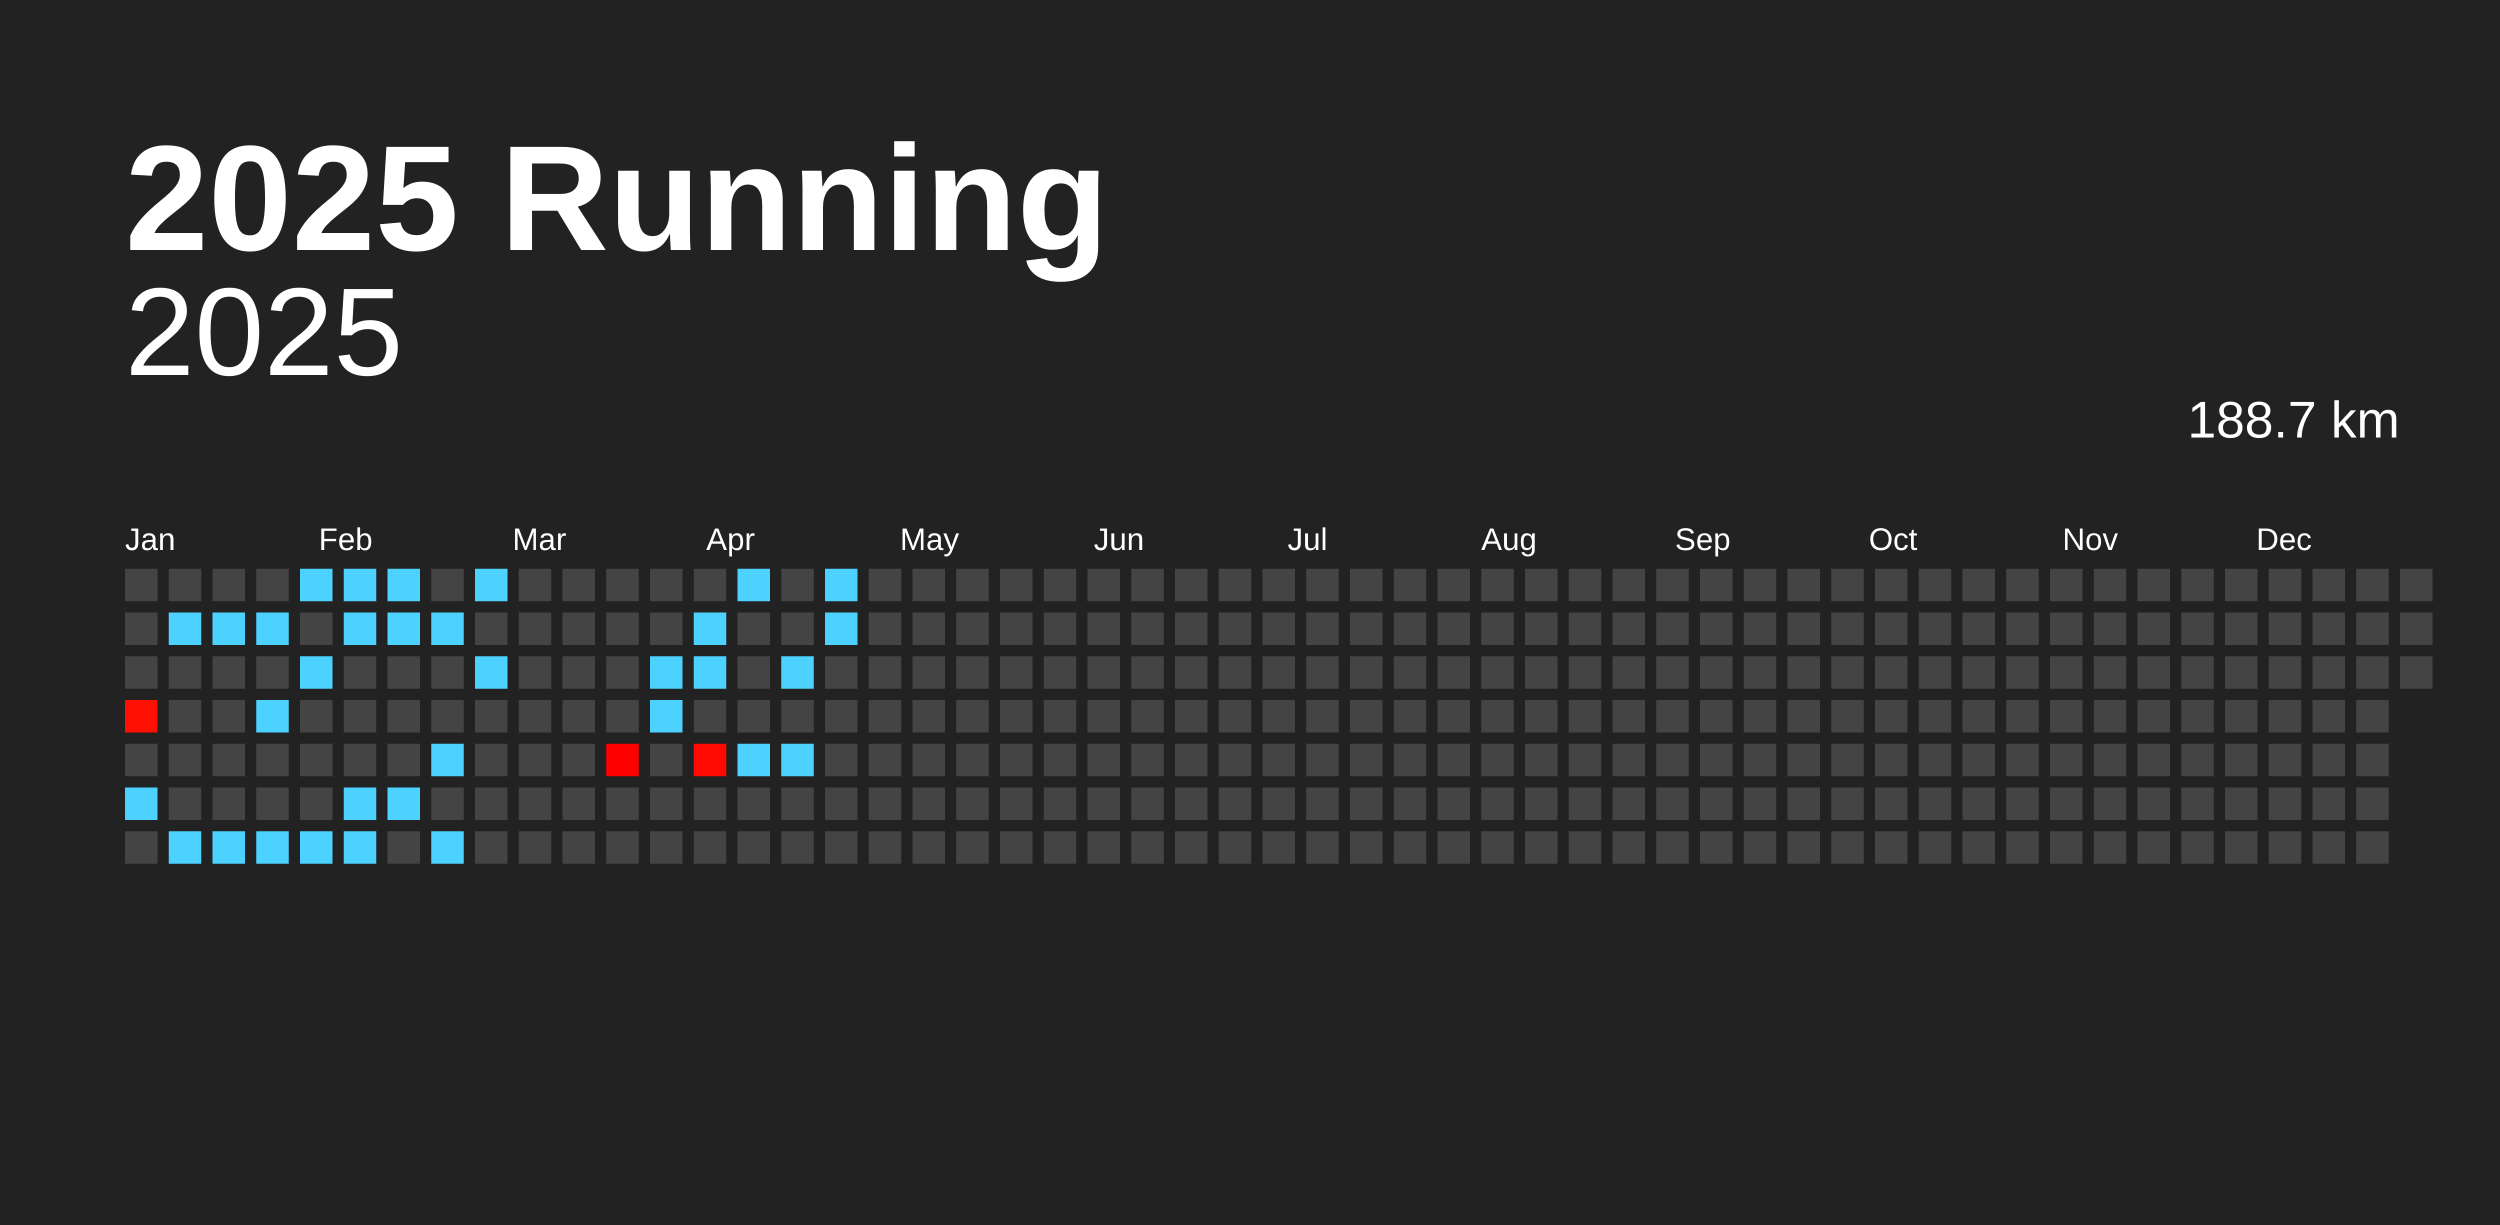
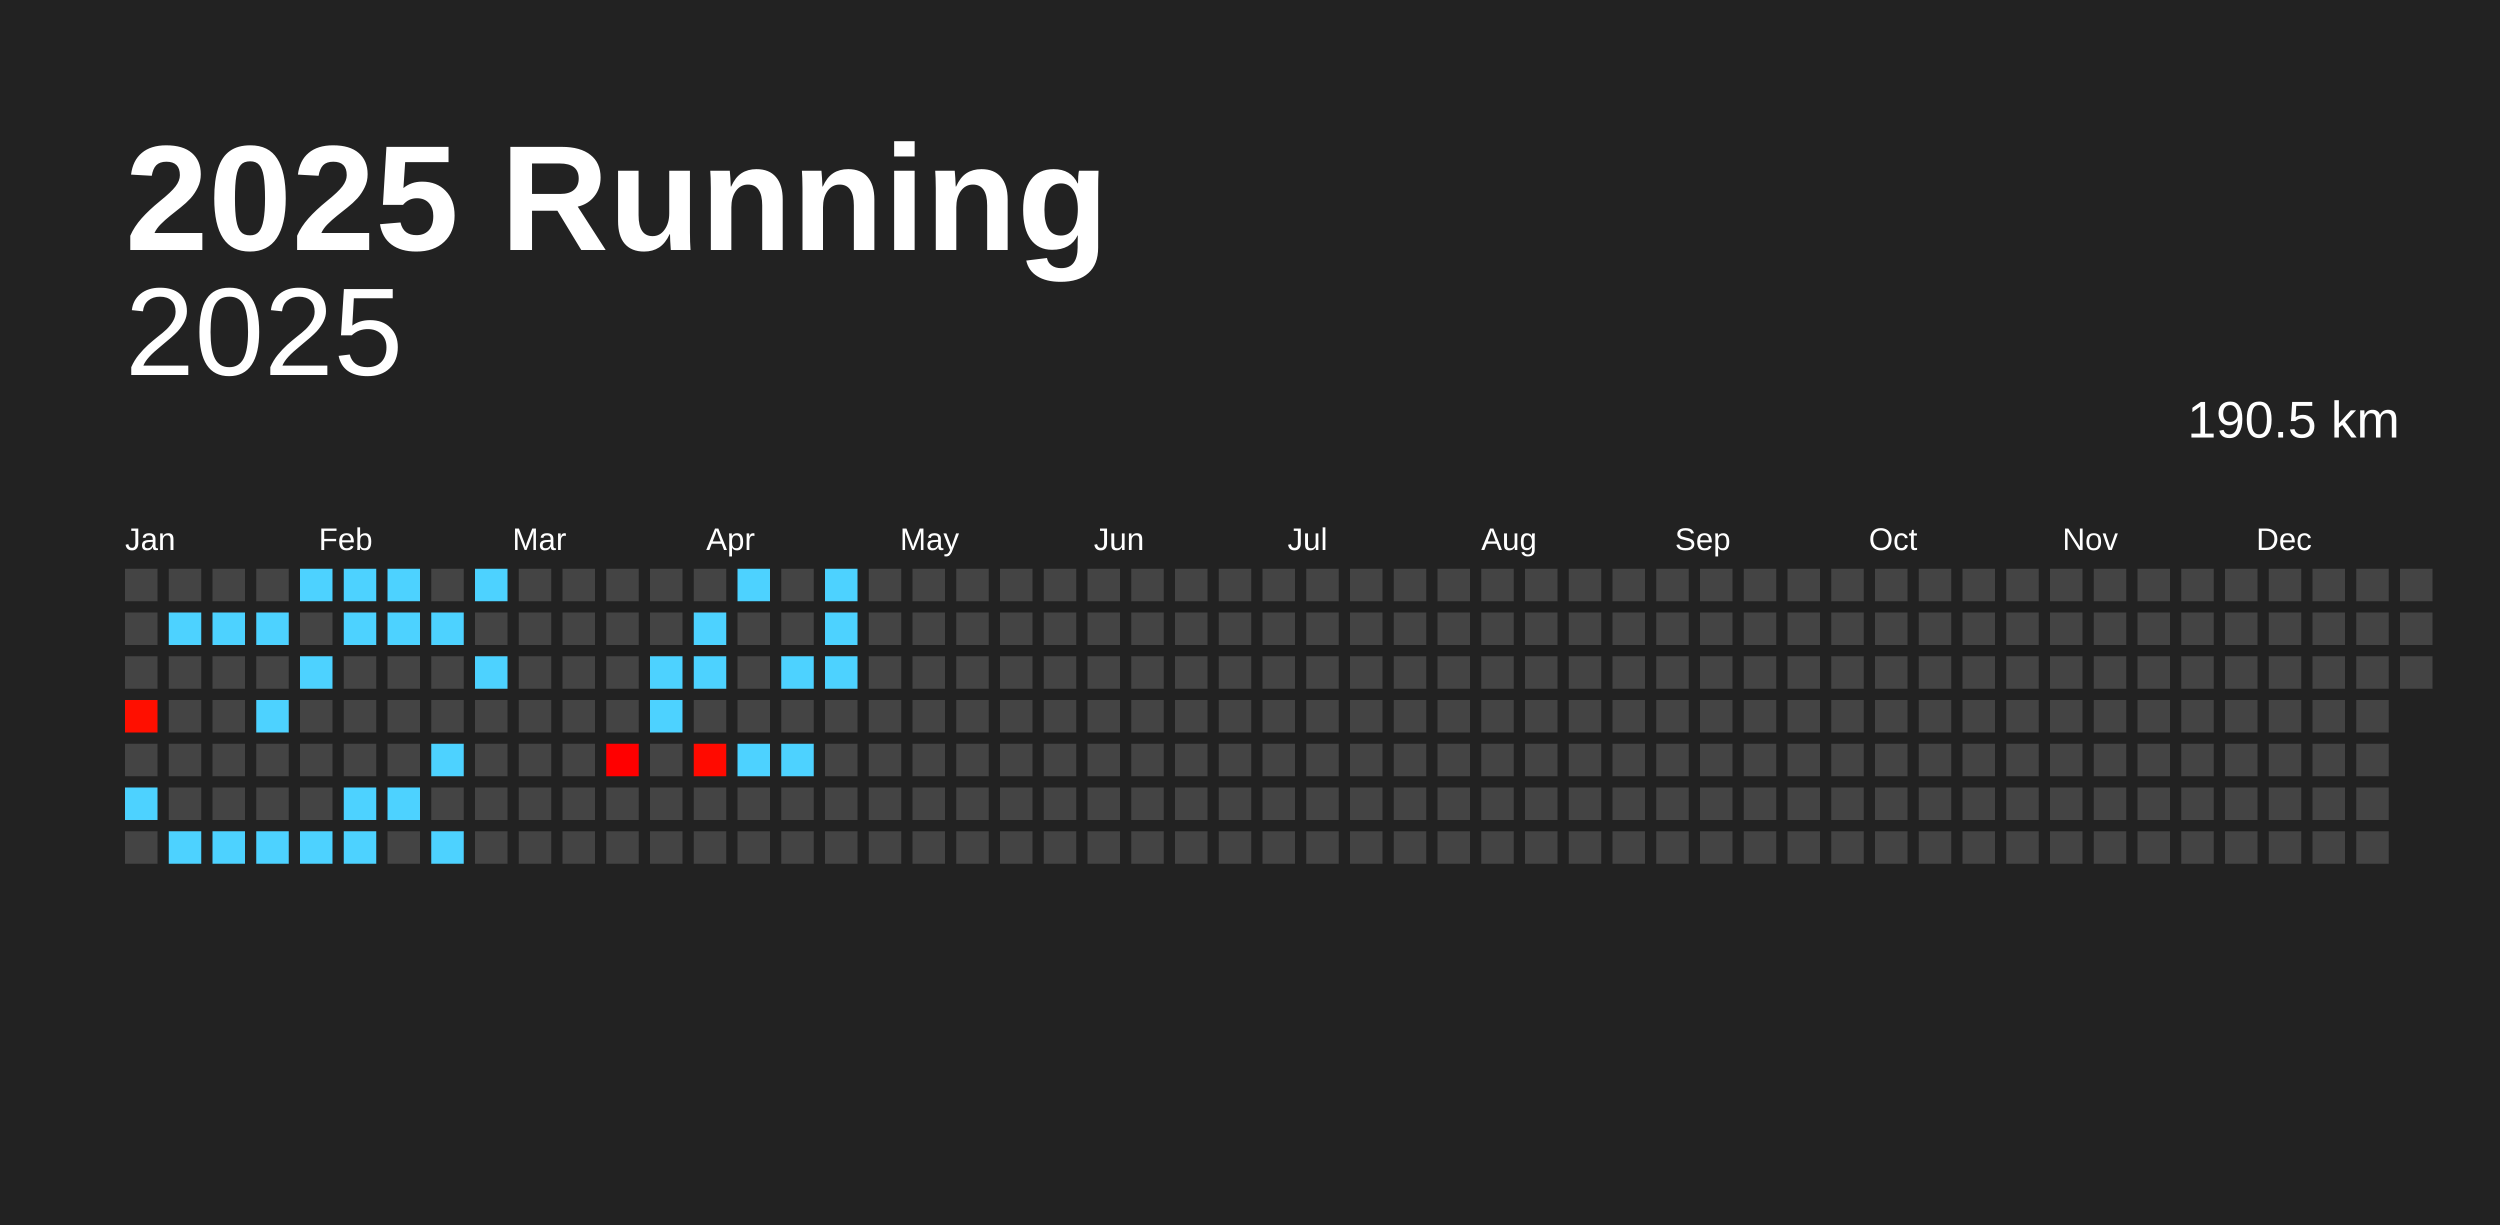
<svg xmlns="http://www.w3.org/2000/svg" baseProfile="full" height="98mm" version="1.1" viewBox="0,0,200,98" width="200mm">
  <defs />
  <rect fill="#222222" height="98" width="200" x="0" y="0" />
  <text fill="#FFFFFF" style="font-size:12px; font-family:Arial; font-weight:bold;" x="10" y="20">2025 Running</text>
  <text alignment-baseline="hanging" fill="#FFFFFF" style="font-size:10.0px; font-family:Arial;" x="10" y="30">2025</text>
-   <text alignment-baseline="hanging" fill="#FFFFFF" style="font-size:4.125px; font-family:Arial;" x="175" y="35">188.7 km</text>
+   <text alignment-baseline="hanging" fill="#FFFFFF" style="font-size:4.125px; font-family:Arial;" x="175" y="35">190.5 km</text>
  <text fill="#FFFFFF" style="font-size:2.5px; font-family:Arial" x="10.0" y="44">Jan</text>
  <text fill="#FFFFFF" style="font-size:2.5px; font-family:Arial" x="25.5" y="44">Feb</text>
  <text fill="#FFFFFF" style="font-size:2.5px; font-family:Arial" x="41.0" y="44">Mar</text>
  <text fill="#FFFFFF" style="font-size:2.5px; font-family:Arial" x="56.5" y="44">Apr</text>
  <text fill="#FFFFFF" style="font-size:2.5px; font-family:Arial" x="72.0" y="44">May</text>
  <text fill="#FFFFFF" style="font-size:2.5px; font-family:Arial" x="87.5" y="44">Jun</text>
  <text fill="#FFFFFF" style="font-size:2.5px; font-family:Arial" x="103.0" y="44">Jul</text>
  <text fill="#FFFFFF" style="font-size:2.5px; font-family:Arial" x="118.5" y="44">Aug</text>
  <text fill="#FFFFFF" style="font-size:2.5px; font-family:Arial" x="134.0" y="44">Sep</text>
  <text fill="#FFFFFF" style="font-size:2.5px; font-family:Arial" x="149.5" y="44">Oct</text>
  <text fill="#FFFFFF" style="font-size:2.5px; font-family:Arial" x="165.0" y="44">Nov</text>
  <text fill="#FFFFFF" style="font-size:2.5px; font-family:Arial" x="180.5" y="44">Dec</text>
  <rect fill="#444444" height="2.6" width="2.6" x="10.0" y="45.5" />
  <rect fill="#444444" height="2.6" width="2.6" x="10.0" y="49.0" />
  <rect fill="#444444" height="2.6" width="2.6" x="10.0" y="52.5" />
  <rect fill="#ff0f00" height="2.6" width="2.6" x="10.0" y="56.0" />
  <rect fill="#444444" height="2.6" width="2.6" x="10.0" y="59.5" />
  <rect fill="#4dd2ff" height="2.6" width="2.6" x="10.0" y="63.0" />
  <rect fill="#444444" height="2.6" width="2.6" x="10.0" y="66.5" />
  <rect fill="#444444" height="2.6" width="2.6" x="13.5" y="45.5" />
  <rect fill="#4dd2ff" height="2.6" width="2.6" x="13.5" y="49.0" />
  <rect fill="#444444" height="2.6" width="2.6" x="13.5" y="52.5" />
  <rect fill="#444444" height="2.6" width="2.6" x="13.5" y="56.0" />
  <rect fill="#444444" height="2.6" width="2.6" x="13.5" y="59.5" />
  <rect fill="#444444" height="2.6" width="2.6" x="13.5" y="63.0" />
  <rect fill="#4dd2ff" height="2.6" width="2.6" x="13.5" y="66.5" />
  <rect fill="#444444" height="2.6" width="2.6" x="17.0" y="45.5" />
  <rect fill="#4dd2ff" height="2.6" width="2.6" x="17.0" y="49.0" />
  <rect fill="#444444" height="2.6" width="2.6" x="17.0" y="52.5" />
  <rect fill="#444444" height="2.6" width="2.6" x="17.0" y="56.0" />
  <rect fill="#444444" height="2.6" width="2.6" x="17.0" y="59.5" />
  <rect fill="#444444" height="2.6" width="2.6" x="17.0" y="63.0" />
  <rect fill="#4dd2ff" height="2.6" width="2.6" x="17.0" y="66.5" />
  <rect fill="#444444" height="2.6" width="2.6" x="20.5" y="45.5" />
  <rect fill="#4dd2ff" height="2.6" width="2.6" x="20.5" y="49.0" />
  <rect fill="#444444" height="2.6" width="2.6" x="20.5" y="52.5" />
  <rect fill="#4dd2ff" height="2.6" width="2.6" x="20.5" y="56.0" />
  <rect fill="#444444" height="2.6" width="2.6" x="20.5" y="59.5" />
  <rect fill="#444444" height="2.6" width="2.6" x="20.5" y="63.0" />
  <rect fill="#4dd2ff" height="2.6" width="2.6" x="20.5" y="66.5" />
  <rect fill="#4dd2ff" height="2.6" width="2.6" x="24.0" y="45.5" />
  <rect fill="#444444" height="2.6" width="2.6" x="24.0" y="49.0" />
  <rect fill="#4dd2ff" height="2.6" width="2.6" x="24.0" y="52.5" />
  <rect fill="#444444" height="2.6" width="2.6" x="24.0" y="56.0" />
  <rect fill="#444444" height="2.6" width="2.6" x="24.0" y="59.5" />
  <rect fill="#444444" height="2.6" width="2.6" x="24.0" y="63.0" />
  <rect fill="#4dd2ff" height="2.6" width="2.6" x="24.0" y="66.5" />
  <rect fill="#4dd2ff" height="2.6" width="2.6" x="27.5" y="45.5" />
  <rect fill="#4dd2ff" height="2.6" width="2.6" x="27.5" y="49.0" />
  <rect fill="#444444" height="2.6" width="2.6" x="27.5" y="52.5" />
  <rect fill="#444444" height="2.6" width="2.6" x="27.5" y="56.0" />
  <rect fill="#444444" height="2.6" width="2.6" x="27.5" y="59.5" />
  <rect fill="#4dd2ff" height="2.6" width="2.6" x="27.5" y="63.0" />
  <rect fill="#4dd2ff" height="2.6" width="2.6" x="27.5" y="66.5" />
  <rect fill="#4dd2ff" height="2.6" width="2.6" x="31.0" y="45.5" />
  <rect fill="#4dd2ff" height="2.6" width="2.6" x="31.0" y="49.0" />
  <rect fill="#444444" height="2.6" width="2.6" x="31.0" y="52.5" />
  <rect fill="#444444" height="2.6" width="2.6" x="31.0" y="56.0" />
  <rect fill="#444444" height="2.6" width="2.6" x="31.0" y="59.5" />
  <rect fill="#4dd2ff" height="2.6" width="2.6" x="31.0" y="63.0" />
  <rect fill="#444444" height="2.6" width="2.6" x="31.0" y="66.5" />
  <rect fill="#444444" height="2.6" width="2.6" x="34.5" y="45.5" />
  <rect fill="#4dd2ff" height="2.6" width="2.6" x="34.5" y="49.0" />
  <rect fill="#444444" height="2.6" width="2.6" x="34.5" y="52.5" />
  <rect fill="#444444" height="2.6" width="2.6" x="34.5" y="56.0" />
  <rect fill="#4dd2ff" height="2.6" width="2.6" x="34.5" y="59.5" />
  <rect fill="#444444" height="2.6" width="2.6" x="34.5" y="63.0" />
  <rect fill="#4dd2ff" height="2.6" width="2.6" x="34.5" y="66.5" />
  <rect fill="#4dd2ff" height="2.6" width="2.6" x="38.0" y="45.5" />
  <rect fill="#444444" height="2.6" width="2.6" x="38.0" y="49.0" />
  <rect fill="#4dd2ff" height="2.6" width="2.6" x="38.0" y="52.5" />
  <rect fill="#444444" height="2.6" width="2.6" x="38.0" y="56.0" />
  <rect fill="#444444" height="2.6" width="2.6" x="38.0" y="59.5" />
  <rect fill="#444444" height="2.6" width="2.6" x="38.0" y="63.0" />
  <rect fill="#444444" height="2.6" width="2.6" x="38.0" y="66.5" />
  <rect fill="#444444" height="2.6" width="2.6" x="41.5" y="45.5" />
  <rect fill="#444444" height="2.6" width="2.6" x="41.5" y="49.0" />
  <rect fill="#444444" height="2.6" width="2.6" x="41.5" y="52.5" />
  <rect fill="#444444" height="2.6" width="2.6" x="41.5" y="56.0" />
  <rect fill="#444444" height="2.6" width="2.6" x="41.5" y="59.5" />
  <rect fill="#444444" height="2.6" width="2.6" x="41.5" y="63.0" />
  <rect fill="#444444" height="2.6" width="2.6" x="41.5" y="66.5" />
  <rect fill="#444444" height="2.6" width="2.6" x="45.0" y="45.5" />
  <rect fill="#444444" height="2.6" width="2.6" x="45.0" y="49.0" />
  <rect fill="#444444" height="2.6" width="2.6" x="45.0" y="52.5" />
  <rect fill="#444444" height="2.6" width="2.6" x="45.0" y="56.0" />
  <rect fill="#444444" height="2.6" width="2.6" x="45.0" y="59.5" />
  <rect fill="#444444" height="2.6" width="2.6" x="45.0" y="63.0" />
  <rect fill="#444444" height="2.6" width="2.6" x="45.0" y="66.5" />
  <rect fill="#444444" height="2.6" width="2.6" x="48.5" y="45.5" />
  <rect fill="#444444" height="2.6" width="2.6" x="48.5" y="49.0" />
  <rect fill="#444444" height="2.6" width="2.6" x="48.5" y="52.5" />
  <rect fill="#444444" height="2.6" width="2.6" x="48.5" y="56.0" />
  <rect fill="#ff0000" height="2.6" width="2.6" x="48.5" y="59.5" />
  <rect fill="#444444" height="2.6" width="2.6" x="48.5" y="63.0" />
  <rect fill="#444444" height="2.6" width="2.6" x="48.5" y="66.5" />
  <rect fill="#444444" height="2.6" width="2.6" x="52.0" y="45.5" />
  <rect fill="#444444" height="2.6" width="2.6" x="52.0" y="49.0" />
  <rect fill="#4dd2ff" height="2.6" width="2.6" x="52.0" y="52.5" />
  <rect fill="#4dd2ff" height="2.6" width="2.6" x="52.0" y="56.0" />
  <rect fill="#444444" height="2.6" width="2.6" x="52.0" y="59.5" />
  <rect fill="#444444" height="2.6" width="2.6" x="52.0" y="63.0" />
  <rect fill="#444444" height="2.6" width="2.6" x="52.0" y="66.5" />
  <rect fill="#444444" height="2.6" width="2.6" x="55.5" y="45.5" />
  <rect fill="#4dd2ff" height="2.6" width="2.6" x="55.5" y="49.0" />
  <rect fill="#4dd2ff" height="2.6" width="2.6" x="55.5" y="52.5" />
  <rect fill="#444444" height="2.6" width="2.6" x="55.5" y="56.0" />
  <rect fill="#ff0a00" height="2.6" width="2.6" x="55.5" y="59.5" />
  <rect fill="#444444" height="2.6" width="2.6" x="55.5" y="63.0" />
  <rect fill="#444444" height="2.6" width="2.6" x="55.5" y="66.5" />
  <rect fill="#4dd2ff" height="2.6" width="2.6" x="59.0" y="45.5" />
  <rect fill="#444444" height="2.6" width="2.6" x="59.0" y="49.0" />
  <rect fill="#444444" height="2.6" width="2.6" x="59.0" y="52.5" />
  <rect fill="#444444" height="2.6" width="2.6" x="59.0" y="56.0" />
  <rect fill="#4dd2ff" height="2.6" width="2.6" x="59.0" y="59.5" />
  <rect fill="#444444" height="2.6" width="2.6" x="59.0" y="63.0" />
  <rect fill="#444444" height="2.6" width="2.6" x="59.0" y="66.5" />
  <rect fill="#444444" height="2.6" width="2.6" x="62.5" y="45.5" />
  <rect fill="#444444" height="2.6" width="2.6" x="62.5" y="49.0" />
  <rect fill="#4dd2ff" height="2.6" width="2.6" x="62.5" y="52.5" />
  <rect fill="#444444" height="2.6" width="2.6" x="62.5" y="56.0" />
  <rect fill="#4dd2ff" height="2.6" width="2.6" x="62.5" y="59.5" />
  <rect fill="#444444" height="2.6" width="2.6" x="62.5" y="63.0" />
  <rect fill="#444444" height="2.6" width="2.6" x="62.5" y="66.5" />
  <rect fill="#4dd2ff" height="2.6" width="2.6" x="66.0" y="45.5" />
  <rect fill="#4dd2ff" height="2.6" width="2.6" x="66.0" y="49.0" />
-   <rect fill="#444444" height="2.6" width="2.6" x="66.0" y="52.5" />
+   <rect fill="#4dd2ff" height="2.6" width="2.6" x="66.0" y="52.5" />
  <rect fill="#444444" height="2.6" width="2.6" x="66.0" y="56.0" />
  <rect fill="#444444" height="2.6" width="2.6" x="66.0" y="59.5" />
  <rect fill="#444444" height="2.6" width="2.6" x="66.0" y="63.0" />
  <rect fill="#444444" height="2.6" width="2.6" x="66.0" y="66.5" />
  <rect fill="#444444" height="2.6" width="2.6" x="69.5" y="45.5" />
  <rect fill="#444444" height="2.6" width="2.6" x="69.5" y="49.0" />
  <rect fill="#444444" height="2.6" width="2.6" x="69.5" y="52.5" />
  <rect fill="#444444" height="2.6" width="2.6" x="69.5" y="56.0" />
  <rect fill="#444444" height="2.6" width="2.6" x="69.5" y="59.5" />
  <rect fill="#444444" height="2.6" width="2.6" x="69.5" y="63.0" />
  <rect fill="#444444" height="2.6" width="2.6" x="69.5" y="66.5" />
  <rect fill="#444444" height="2.6" width="2.6" x="73.0" y="45.5" />
  <rect fill="#444444" height="2.6" width="2.6" x="73.0" y="49.0" />
  <rect fill="#444444" height="2.6" width="2.6" x="73.0" y="52.5" />
  <rect fill="#444444" height="2.6" width="2.6" x="73.0" y="56.0" />
  <rect fill="#444444" height="2.6" width="2.6" x="73.0" y="59.5" />
  <rect fill="#444444" height="2.6" width="2.6" x="73.0" y="63.0" />
  <rect fill="#444444" height="2.6" width="2.6" x="73.0" y="66.5" />
  <rect fill="#444444" height="2.6" width="2.6" x="76.5" y="45.5" />
  <rect fill="#444444" height="2.6" width="2.6" x="76.5" y="49.0" />
  <rect fill="#444444" height="2.6" width="2.6" x="76.5" y="52.5" />
  <rect fill="#444444" height="2.6" width="2.6" x="76.5" y="56.0" />
  <rect fill="#444444" height="2.6" width="2.6" x="76.5" y="59.5" />
  <rect fill="#444444" height="2.6" width="2.6" x="76.5" y="63.0" />
  <rect fill="#444444" height="2.6" width="2.6" x="76.5" y="66.5" />
  <rect fill="#444444" height="2.6" width="2.6" x="80.0" y="45.5" />
  <rect fill="#444444" height="2.6" width="2.6" x="80.0" y="49.0" />
  <rect fill="#444444" height="2.6" width="2.6" x="80.0" y="52.5" />
  <rect fill="#444444" height="2.6" width="2.6" x="80.0" y="56.0" />
  <rect fill="#444444" height="2.6" width="2.6" x="80.0" y="59.5" />
  <rect fill="#444444" height="2.6" width="2.6" x="80.0" y="63.0" />
  <rect fill="#444444" height="2.6" width="2.6" x="80.0" y="66.5" />
  <rect fill="#444444" height="2.6" width="2.6" x="83.5" y="45.5" />
  <rect fill="#444444" height="2.6" width="2.6" x="83.5" y="49.0" />
  <rect fill="#444444" height="2.6" width="2.6" x="83.5" y="52.5" />
  <rect fill="#444444" height="2.6" width="2.6" x="83.5" y="56.0" />
  <rect fill="#444444" height="2.6" width="2.6" x="83.5" y="59.5" />
  <rect fill="#444444" height="2.6" width="2.6" x="83.5" y="63.0" />
  <rect fill="#444444" height="2.6" width="2.6" x="83.5" y="66.5" />
  <rect fill="#444444" height="2.6" width="2.6" x="87.0" y="45.5" />
  <rect fill="#444444" height="2.6" width="2.6" x="87.0" y="49.0" />
  <rect fill="#444444" height="2.6" width="2.6" x="87.0" y="52.5" />
  <rect fill="#444444" height="2.6" width="2.6" x="87.0" y="56.0" />
  <rect fill="#444444" height="2.6" width="2.6" x="87.0" y="59.5" />
  <rect fill="#444444" height="2.6" width="2.6" x="87.0" y="63.0" />
  <rect fill="#444444" height="2.6" width="2.6" x="87.0" y="66.5" />
  <rect fill="#444444" height="2.6" width="2.6" x="90.5" y="45.5" />
  <rect fill="#444444" height="2.6" width="2.6" x="90.5" y="49.0" />
  <rect fill="#444444" height="2.6" width="2.6" x="90.5" y="52.5" />
  <rect fill="#444444" height="2.6" width="2.6" x="90.5" y="56.0" />
  <rect fill="#444444" height="2.6" width="2.6" x="90.5" y="59.5" />
  <rect fill="#444444" height="2.6" width="2.6" x="90.5" y="63.0" />
  <rect fill="#444444" height="2.6" width="2.6" x="90.5" y="66.5" />
  <rect fill="#444444" height="2.6" width="2.6" x="94.0" y="45.5" />
  <rect fill="#444444" height="2.6" width="2.6" x="94.0" y="49.0" />
  <rect fill="#444444" height="2.6" width="2.6" x="94.0" y="52.5" />
  <rect fill="#444444" height="2.6" width="2.6" x="94.0" y="56.0" />
  <rect fill="#444444" height="2.6" width="2.6" x="94.0" y="59.5" />
  <rect fill="#444444" height="2.6" width="2.6" x="94.0" y="63.0" />
  <rect fill="#444444" height="2.6" width="2.6" x="94.0" y="66.5" />
  <rect fill="#444444" height="2.6" width="2.6" x="97.5" y="45.5" />
  <rect fill="#444444" height="2.6" width="2.6" x="97.5" y="49.0" />
  <rect fill="#444444" height="2.6" width="2.6" x="97.5" y="52.5" />
  <rect fill="#444444" height="2.6" width="2.6" x="97.5" y="56.0" />
  <rect fill="#444444" height="2.6" width="2.6" x="97.5" y="59.5" />
  <rect fill="#444444" height="2.6" width="2.6" x="97.5" y="63.0" />
  <rect fill="#444444" height="2.6" width="2.6" x="97.5" y="66.5" />
  <rect fill="#444444" height="2.6" width="2.6" x="101.0" y="45.5" />
  <rect fill="#444444" height="2.6" width="2.6" x="101.0" y="49.0" />
  <rect fill="#444444" height="2.6" width="2.6" x="101.0" y="52.5" />
  <rect fill="#444444" height="2.6" width="2.6" x="101.0" y="56.0" />
  <rect fill="#444444" height="2.6" width="2.6" x="101.0" y="59.5" />
  <rect fill="#444444" height="2.6" width="2.6" x="101.0" y="63.0" />
  <rect fill="#444444" height="2.6" width="2.6" x="101.0" y="66.5" />
  <rect fill="#444444" height="2.6" width="2.6" x="104.5" y="45.5" />
  <rect fill="#444444" height="2.6" width="2.6" x="104.5" y="49.0" />
  <rect fill="#444444" height="2.6" width="2.6" x="104.5" y="52.5" />
  <rect fill="#444444" height="2.6" width="2.6" x="104.5" y="56.0" />
  <rect fill="#444444" height="2.6" width="2.6" x="104.5" y="59.5" />
  <rect fill="#444444" height="2.6" width="2.6" x="104.5" y="63.0" />
  <rect fill="#444444" height="2.6" width="2.6" x="104.5" y="66.5" />
  <rect fill="#444444" height="2.6" width="2.6" x="108.0" y="45.5" />
  <rect fill="#444444" height="2.6" width="2.6" x="108.0" y="49.0" />
  <rect fill="#444444" height="2.6" width="2.6" x="108.0" y="52.5" />
  <rect fill="#444444" height="2.6" width="2.6" x="108.0" y="56.0" />
  <rect fill="#444444" height="2.6" width="2.6" x="108.0" y="59.5" />
  <rect fill="#444444" height="2.6" width="2.6" x="108.0" y="63.0" />
  <rect fill="#444444" height="2.6" width="2.6" x="108.0" y="66.5" />
  <rect fill="#444444" height="2.6" width="2.6" x="111.5" y="45.5" />
  <rect fill="#444444" height="2.6" width="2.6" x="111.5" y="49.0" />
  <rect fill="#444444" height="2.6" width="2.6" x="111.5" y="52.5" />
  <rect fill="#444444" height="2.6" width="2.6" x="111.5" y="56.0" />
  <rect fill="#444444" height="2.6" width="2.6" x="111.5" y="59.5" />
  <rect fill="#444444" height="2.6" width="2.6" x="111.5" y="63.0" />
  <rect fill="#444444" height="2.6" width="2.6" x="111.5" y="66.5" />
  <rect fill="#444444" height="2.6" width="2.6" x="115.0" y="45.5" />
  <rect fill="#444444" height="2.6" width="2.6" x="115.0" y="49.0" />
  <rect fill="#444444" height="2.6" width="2.6" x="115.0" y="52.5" />
  <rect fill="#444444" height="2.6" width="2.6" x="115.0" y="56.0" />
  <rect fill="#444444" height="2.6" width="2.6" x="115.0" y="59.5" />
  <rect fill="#444444" height="2.6" width="2.6" x="115.0" y="63.0" />
  <rect fill="#444444" height="2.6" width="2.6" x="115.0" y="66.5" />
  <rect fill="#444444" height="2.6" width="2.6" x="118.5" y="45.5" />
  <rect fill="#444444" height="2.6" width="2.6" x="118.5" y="49.0" />
  <rect fill="#444444" height="2.6" width="2.6" x="118.5" y="52.5" />
  <rect fill="#444444" height="2.6" width="2.6" x="118.5" y="56.0" />
  <rect fill="#444444" height="2.6" width="2.6" x="118.5" y="59.5" />
  <rect fill="#444444" height="2.6" width="2.6" x="118.5" y="63.0" />
  <rect fill="#444444" height="2.6" width="2.6" x="118.5" y="66.5" />
  <rect fill="#444444" height="2.6" width="2.6" x="122.0" y="45.5" />
  <rect fill="#444444" height="2.6" width="2.6" x="122.0" y="49.0" />
  <rect fill="#444444" height="2.6" width="2.6" x="122.0" y="52.5" />
  <rect fill="#444444" height="2.6" width="2.6" x="122.0" y="56.0" />
  <rect fill="#444444" height="2.6" width="2.6" x="122.0" y="59.5" />
  <rect fill="#444444" height="2.6" width="2.6" x="122.0" y="63.0" />
  <rect fill="#444444" height="2.6" width="2.6" x="122.0" y="66.5" />
  <rect fill="#444444" height="2.6" width="2.6" x="125.5" y="45.5" />
  <rect fill="#444444" height="2.6" width="2.6" x="125.5" y="49.0" />
  <rect fill="#444444" height="2.6" width="2.6" x="125.5" y="52.5" />
  <rect fill="#444444" height="2.6" width="2.6" x="125.5" y="56.0" />
  <rect fill="#444444" height="2.6" width="2.6" x="125.5" y="59.5" />
  <rect fill="#444444" height="2.6" width="2.6" x="125.5" y="63.0" />
  <rect fill="#444444" height="2.6" width="2.6" x="125.5" y="66.5" />
  <rect fill="#444444" height="2.6" width="2.6" x="129.0" y="45.5" />
  <rect fill="#444444" height="2.6" width="2.6" x="129.0" y="49.0" />
  <rect fill="#444444" height="2.6" width="2.6" x="129.0" y="52.5" />
  <rect fill="#444444" height="2.6" width="2.6" x="129.0" y="56.0" />
  <rect fill="#444444" height="2.6" width="2.6" x="129.0" y="59.5" />
  <rect fill="#444444" height="2.6" width="2.6" x="129.0" y="63.0" />
  <rect fill="#444444" height="2.6" width="2.6" x="129.0" y="66.5" />
  <rect fill="#444444" height="2.6" width="2.6" x="132.5" y="45.5" />
  <rect fill="#444444" height="2.6" width="2.6" x="132.5" y="49.0" />
  <rect fill="#444444" height="2.6" width="2.6" x="132.5" y="52.5" />
  <rect fill="#444444" height="2.6" width="2.6" x="132.5" y="56.0" />
  <rect fill="#444444" height="2.6" width="2.6" x="132.5" y="59.5" />
  <rect fill="#444444" height="2.6" width="2.6" x="132.5" y="63.0" />
  <rect fill="#444444" height="2.6" width="2.6" x="132.5" y="66.5" />
  <rect fill="#444444" height="2.6" width="2.6" x="136.0" y="45.5" />
  <rect fill="#444444" height="2.6" width="2.6" x="136.0" y="49.0" />
  <rect fill="#444444" height="2.6" width="2.6" x="136.0" y="52.5" />
  <rect fill="#444444" height="2.6" width="2.6" x="136.0" y="56.0" />
  <rect fill="#444444" height="2.6" width="2.6" x="136.0" y="59.5" />
  <rect fill="#444444" height="2.6" width="2.6" x="136.0" y="63.0" />
  <rect fill="#444444" height="2.6" width="2.6" x="136.0" y="66.5" />
  <rect fill="#444444" height="2.6" width="2.6" x="139.5" y="45.5" />
  <rect fill="#444444" height="2.6" width="2.6" x="139.5" y="49.0" />
  <rect fill="#444444" height="2.6" width="2.6" x="139.5" y="52.5" />
  <rect fill="#444444" height="2.6" width="2.6" x="139.5" y="56.0" />
  <rect fill="#444444" height="2.6" width="2.6" x="139.5" y="59.5" />
  <rect fill="#444444" height="2.6" width="2.6" x="139.5" y="63.0" />
  <rect fill="#444444" height="2.6" width="2.6" x="139.5" y="66.5" />
  <rect fill="#444444" height="2.6" width="2.6" x="143.0" y="45.5" />
  <rect fill="#444444" height="2.6" width="2.6" x="143.0" y="49.0" />
  <rect fill="#444444" height="2.6" width="2.6" x="143.0" y="52.5" />
  <rect fill="#444444" height="2.6" width="2.6" x="143.0" y="56.0" />
  <rect fill="#444444" height="2.6" width="2.6" x="143.0" y="59.5" />
  <rect fill="#444444" height="2.6" width="2.6" x="143.0" y="63.0" />
  <rect fill="#444444" height="2.6" width="2.6" x="143.0" y="66.5" />
  <rect fill="#444444" height="2.6" width="2.6" x="146.5" y="45.5" />
  <rect fill="#444444" height="2.6" width="2.6" x="146.5" y="49.0" />
  <rect fill="#444444" height="2.6" width="2.6" x="146.5" y="52.5" />
  <rect fill="#444444" height="2.6" width="2.6" x="146.5" y="56.0" />
  <rect fill="#444444" height="2.6" width="2.6" x="146.5" y="59.5" />
  <rect fill="#444444" height="2.6" width="2.6" x="146.5" y="63.0" />
  <rect fill="#444444" height="2.6" width="2.6" x="146.5" y="66.5" />
  <rect fill="#444444" height="2.6" width="2.6" x="150.0" y="45.5" />
  <rect fill="#444444" height="2.6" width="2.6" x="150.0" y="49.0" />
  <rect fill="#444444" height="2.6" width="2.6" x="150.0" y="52.5" />
  <rect fill="#444444" height="2.6" width="2.6" x="150.0" y="56.0" />
  <rect fill="#444444" height="2.6" width="2.6" x="150.0" y="59.5" />
  <rect fill="#444444" height="2.6" width="2.6" x="150.0" y="63.0" />
  <rect fill="#444444" height="2.6" width="2.6" x="150.0" y="66.5" />
  <rect fill="#444444" height="2.6" width="2.6" x="153.5" y="45.5" />
  <rect fill="#444444" height="2.6" width="2.6" x="153.5" y="49.0" />
  <rect fill="#444444" height="2.6" width="2.6" x="153.5" y="52.5" />
  <rect fill="#444444" height="2.6" width="2.6" x="153.5" y="56.0" />
  <rect fill="#444444" height="2.6" width="2.6" x="153.5" y="59.5" />
  <rect fill="#444444" height="2.6" width="2.6" x="153.5" y="63.0" />
  <rect fill="#444444" height="2.6" width="2.6" x="153.5" y="66.5" />
  <rect fill="#444444" height="2.6" width="2.6" x="157.0" y="45.5" />
  <rect fill="#444444" height="2.6" width="2.6" x="157.0" y="49.0" />
  <rect fill="#444444" height="2.6" width="2.6" x="157.0" y="52.5" />
  <rect fill="#444444" height="2.6" width="2.6" x="157.0" y="56.0" />
  <rect fill="#444444" height="2.6" width="2.6" x="157.0" y="59.5" />
  <rect fill="#444444" height="2.6" width="2.6" x="157.0" y="63.0" />
  <rect fill="#444444" height="2.6" width="2.6" x="157.0" y="66.5" />
  <rect fill="#444444" height="2.6" width="2.6" x="160.5" y="45.5" />
  <rect fill="#444444" height="2.6" width="2.6" x="160.5" y="49.0" />
  <rect fill="#444444" height="2.6" width="2.6" x="160.5" y="52.5" />
  <rect fill="#444444" height="2.6" width="2.6" x="160.5" y="56.0" />
  <rect fill="#444444" height="2.6" width="2.6" x="160.5" y="59.5" />
  <rect fill="#444444" height="2.6" width="2.6" x="160.5" y="63.0" />
  <rect fill="#444444" height="2.6" width="2.6" x="160.5" y="66.5" />
  <rect fill="#444444" height="2.6" width="2.6" x="164.0" y="45.5" />
  <rect fill="#444444" height="2.6" width="2.6" x="164.0" y="49.0" />
  <rect fill="#444444" height="2.6" width="2.6" x="164.0" y="52.5" />
  <rect fill="#444444" height="2.6" width="2.6" x="164.0" y="56.0" />
  <rect fill="#444444" height="2.6" width="2.6" x="164.0" y="59.5" />
  <rect fill="#444444" height="2.6" width="2.6" x="164.0" y="63.0" />
  <rect fill="#444444" height="2.6" width="2.6" x="164.0" y="66.5" />
  <rect fill="#444444" height="2.6" width="2.6" x="167.5" y="45.5" />
  <rect fill="#444444" height="2.6" width="2.6" x="167.5" y="49.0" />
  <rect fill="#444444" height="2.6" width="2.6" x="167.5" y="52.5" />
  <rect fill="#444444" height="2.6" width="2.6" x="167.5" y="56.0" />
  <rect fill="#444444" height="2.6" width="2.6" x="167.5" y="59.5" />
  <rect fill="#444444" height="2.6" width="2.6" x="167.5" y="63.0" />
  <rect fill="#444444" height="2.6" width="2.6" x="167.5" y="66.5" />
  <rect fill="#444444" height="2.6" width="2.6" x="171.0" y="45.5" />
  <rect fill="#444444" height="2.6" width="2.6" x="171.0" y="49.0" />
  <rect fill="#444444" height="2.6" width="2.6" x="171.0" y="52.5" />
  <rect fill="#444444" height="2.6" width="2.6" x="171.0" y="56.0" />
  <rect fill="#444444" height="2.6" width="2.6" x="171.0" y="59.5" />
  <rect fill="#444444" height="2.6" width="2.6" x="171.0" y="63.0" />
  <rect fill="#444444" height="2.6" width="2.6" x="171.0" y="66.5" />
  <rect fill="#444444" height="2.6" width="2.6" x="174.5" y="45.5" />
  <rect fill="#444444" height="2.6" width="2.6" x="174.5" y="49.0" />
  <rect fill="#444444" height="2.6" width="2.6" x="174.5" y="52.5" />
  <rect fill="#444444" height="2.6" width="2.6" x="174.5" y="56.0" />
  <rect fill="#444444" height="2.6" width="2.6" x="174.5" y="59.5" />
  <rect fill="#444444" height="2.6" width="2.6" x="174.5" y="63.0" />
  <rect fill="#444444" height="2.6" width="2.6" x="174.5" y="66.5" />
  <rect fill="#444444" height="2.6" width="2.6" x="178.0" y="45.5" />
  <rect fill="#444444" height="2.6" width="2.6" x="178.0" y="49.0" />
  <rect fill="#444444" height="2.6" width="2.6" x="178.0" y="52.5" />
  <rect fill="#444444" height="2.6" width="2.6" x="178.0" y="56.0" />
  <rect fill="#444444" height="2.6" width="2.6" x="178.0" y="59.5" />
  <rect fill="#444444" height="2.6" width="2.6" x="178.0" y="63.0" />
  <rect fill="#444444" height="2.6" width="2.6" x="178.0" y="66.5" />
  <rect fill="#444444" height="2.6" width="2.6" x="181.5" y="45.5" />
  <rect fill="#444444" height="2.6" width="2.6" x="181.5" y="49.0" />
  <rect fill="#444444" height="2.6" width="2.6" x="181.5" y="52.5" />
  <rect fill="#444444" height="2.6" width="2.6" x="181.5" y="56.0" />
  <rect fill="#444444" height="2.6" width="2.6" x="181.5" y="59.5" />
  <rect fill="#444444" height="2.6" width="2.6" x="181.5" y="63.0" />
  <rect fill="#444444" height="2.6" width="2.6" x="181.5" y="66.5" />
  <rect fill="#444444" height="2.6" width="2.6" x="185.0" y="45.5" />
  <rect fill="#444444" height="2.6" width="2.6" x="185.0" y="49.0" />
  <rect fill="#444444" height="2.6" width="2.6" x="185.0" y="52.5" />
  <rect fill="#444444" height="2.6" width="2.6" x="185.0" y="56.0" />
  <rect fill="#444444" height="2.6" width="2.6" x="185.0" y="59.5" />
  <rect fill="#444444" height="2.6" width="2.6" x="185.0" y="63.0" />
  <rect fill="#444444" height="2.6" width="2.6" x="185.0" y="66.5" />
  <rect fill="#444444" height="2.6" width="2.6" x="188.5" y="45.5" />
  <rect fill="#444444" height="2.6" width="2.6" x="188.5" y="49.0" />
  <rect fill="#444444" height="2.6" width="2.6" x="188.5" y="52.5" />
  <rect fill="#444444" height="2.6" width="2.6" x="188.5" y="56.0" />
  <rect fill="#444444" height="2.6" width="2.6" x="188.5" y="59.5" />
  <rect fill="#444444" height="2.6" width="2.6" x="188.5" y="63.0" />
  <rect fill="#444444" height="2.6" width="2.6" x="188.5" y="66.5" />
  <rect fill="#444444" height="2.6" width="2.6" x="192.0" y="45.5" />
  <rect fill="#444444" height="2.6" width="2.6" x="192.0" y="49.0" />
  <rect fill="#444444" height="2.6" width="2.6" x="192.0" y="52.5" />
</svg>
